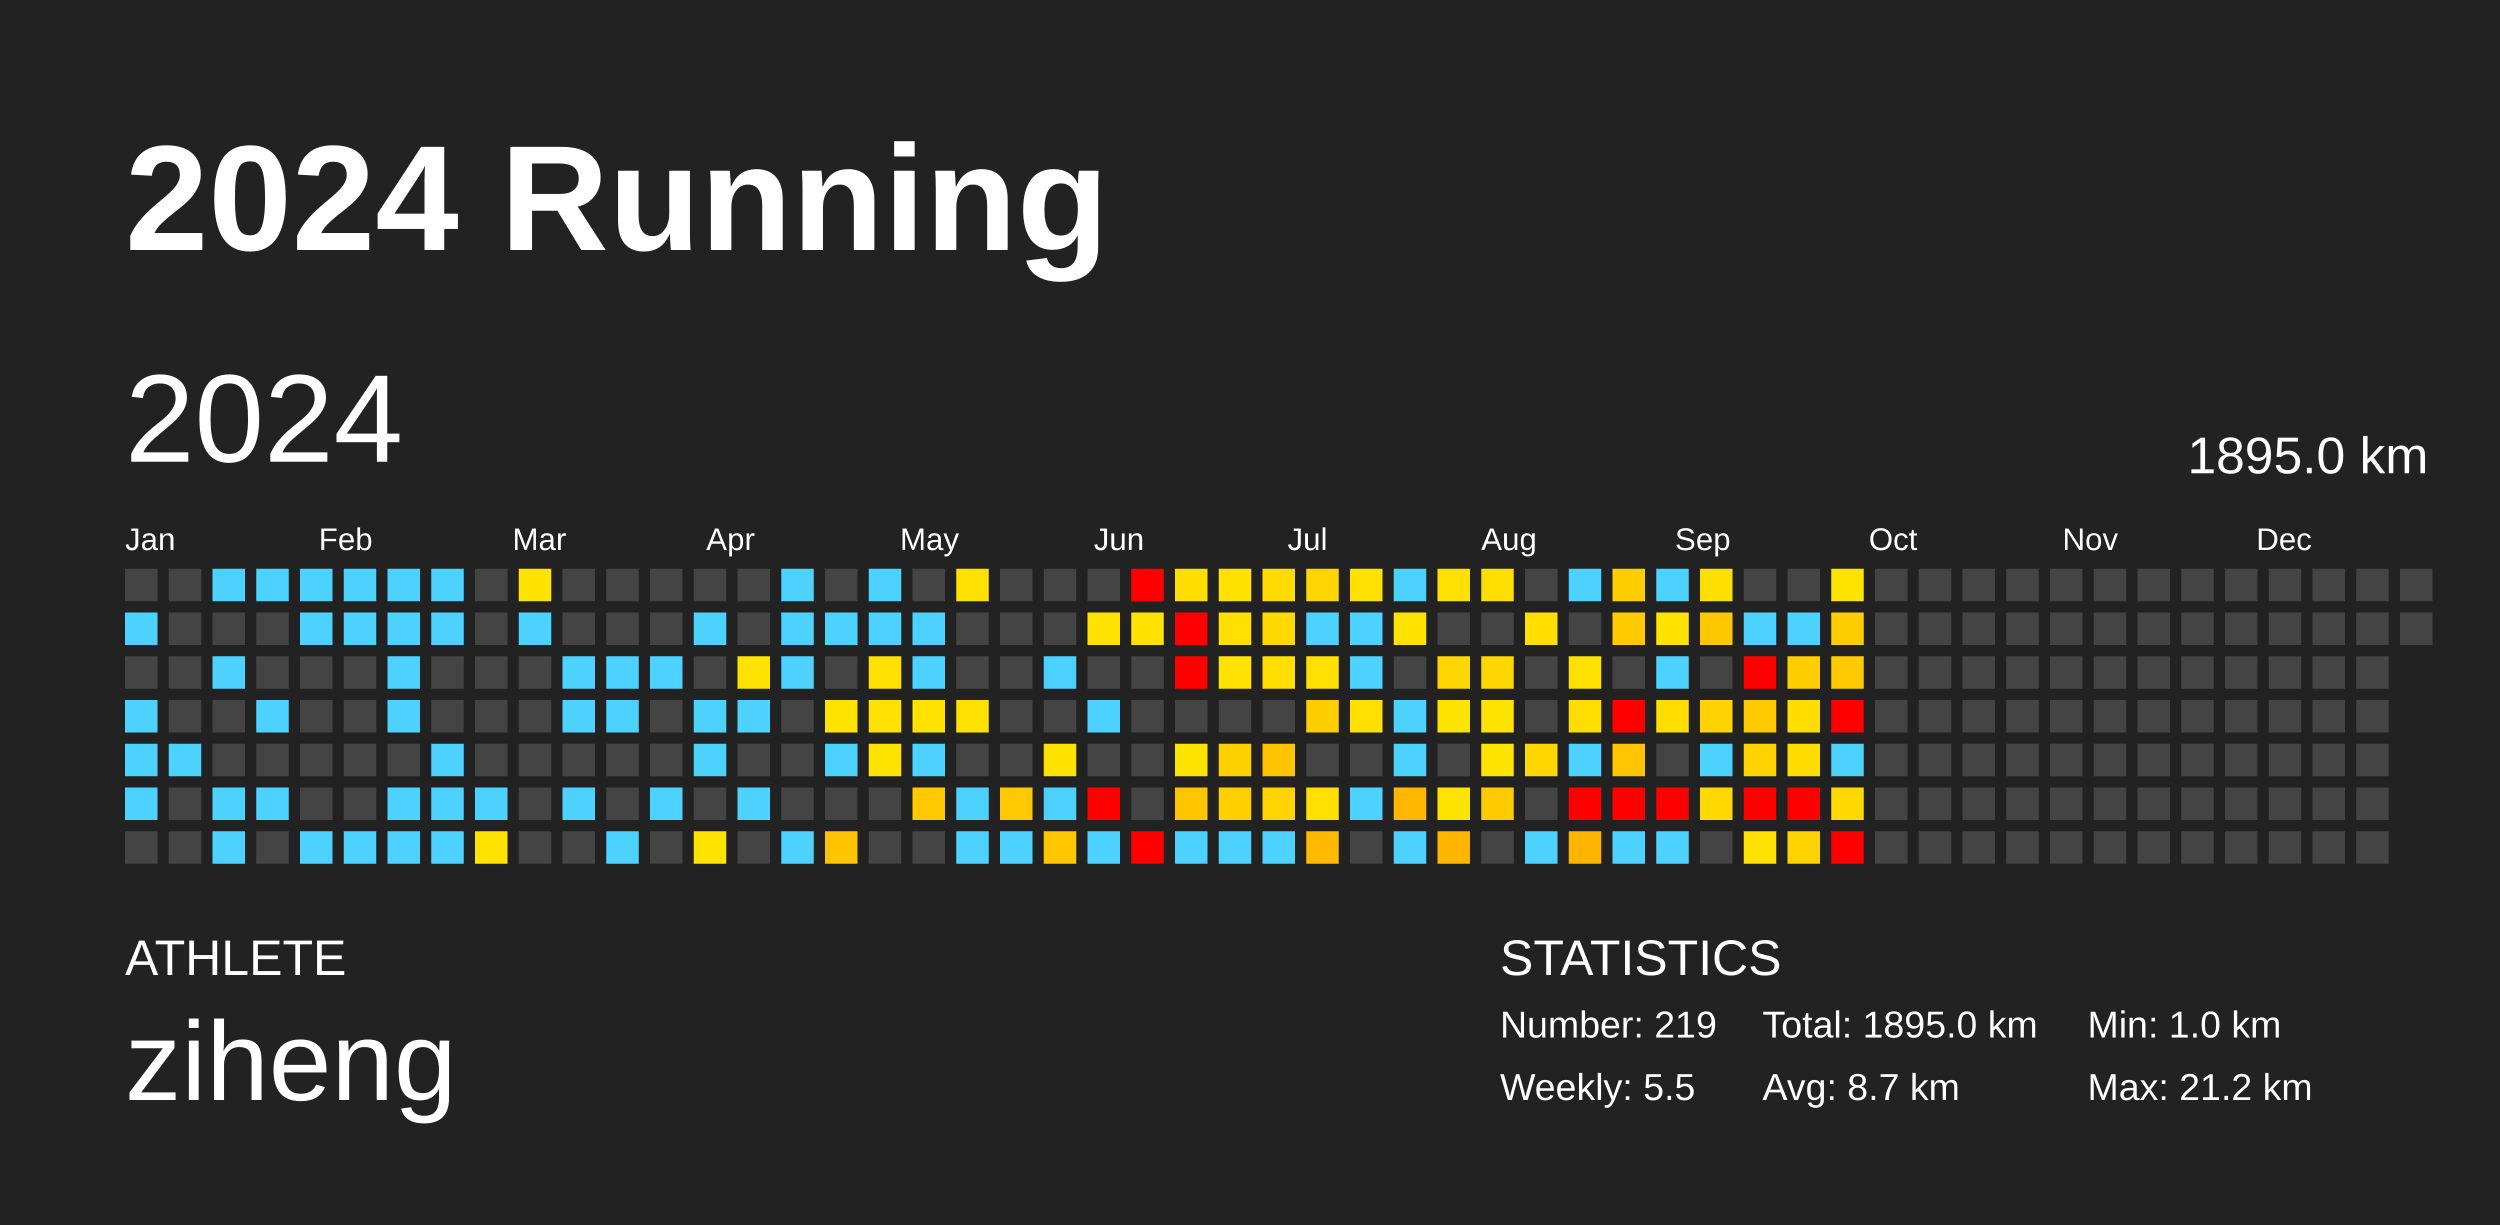
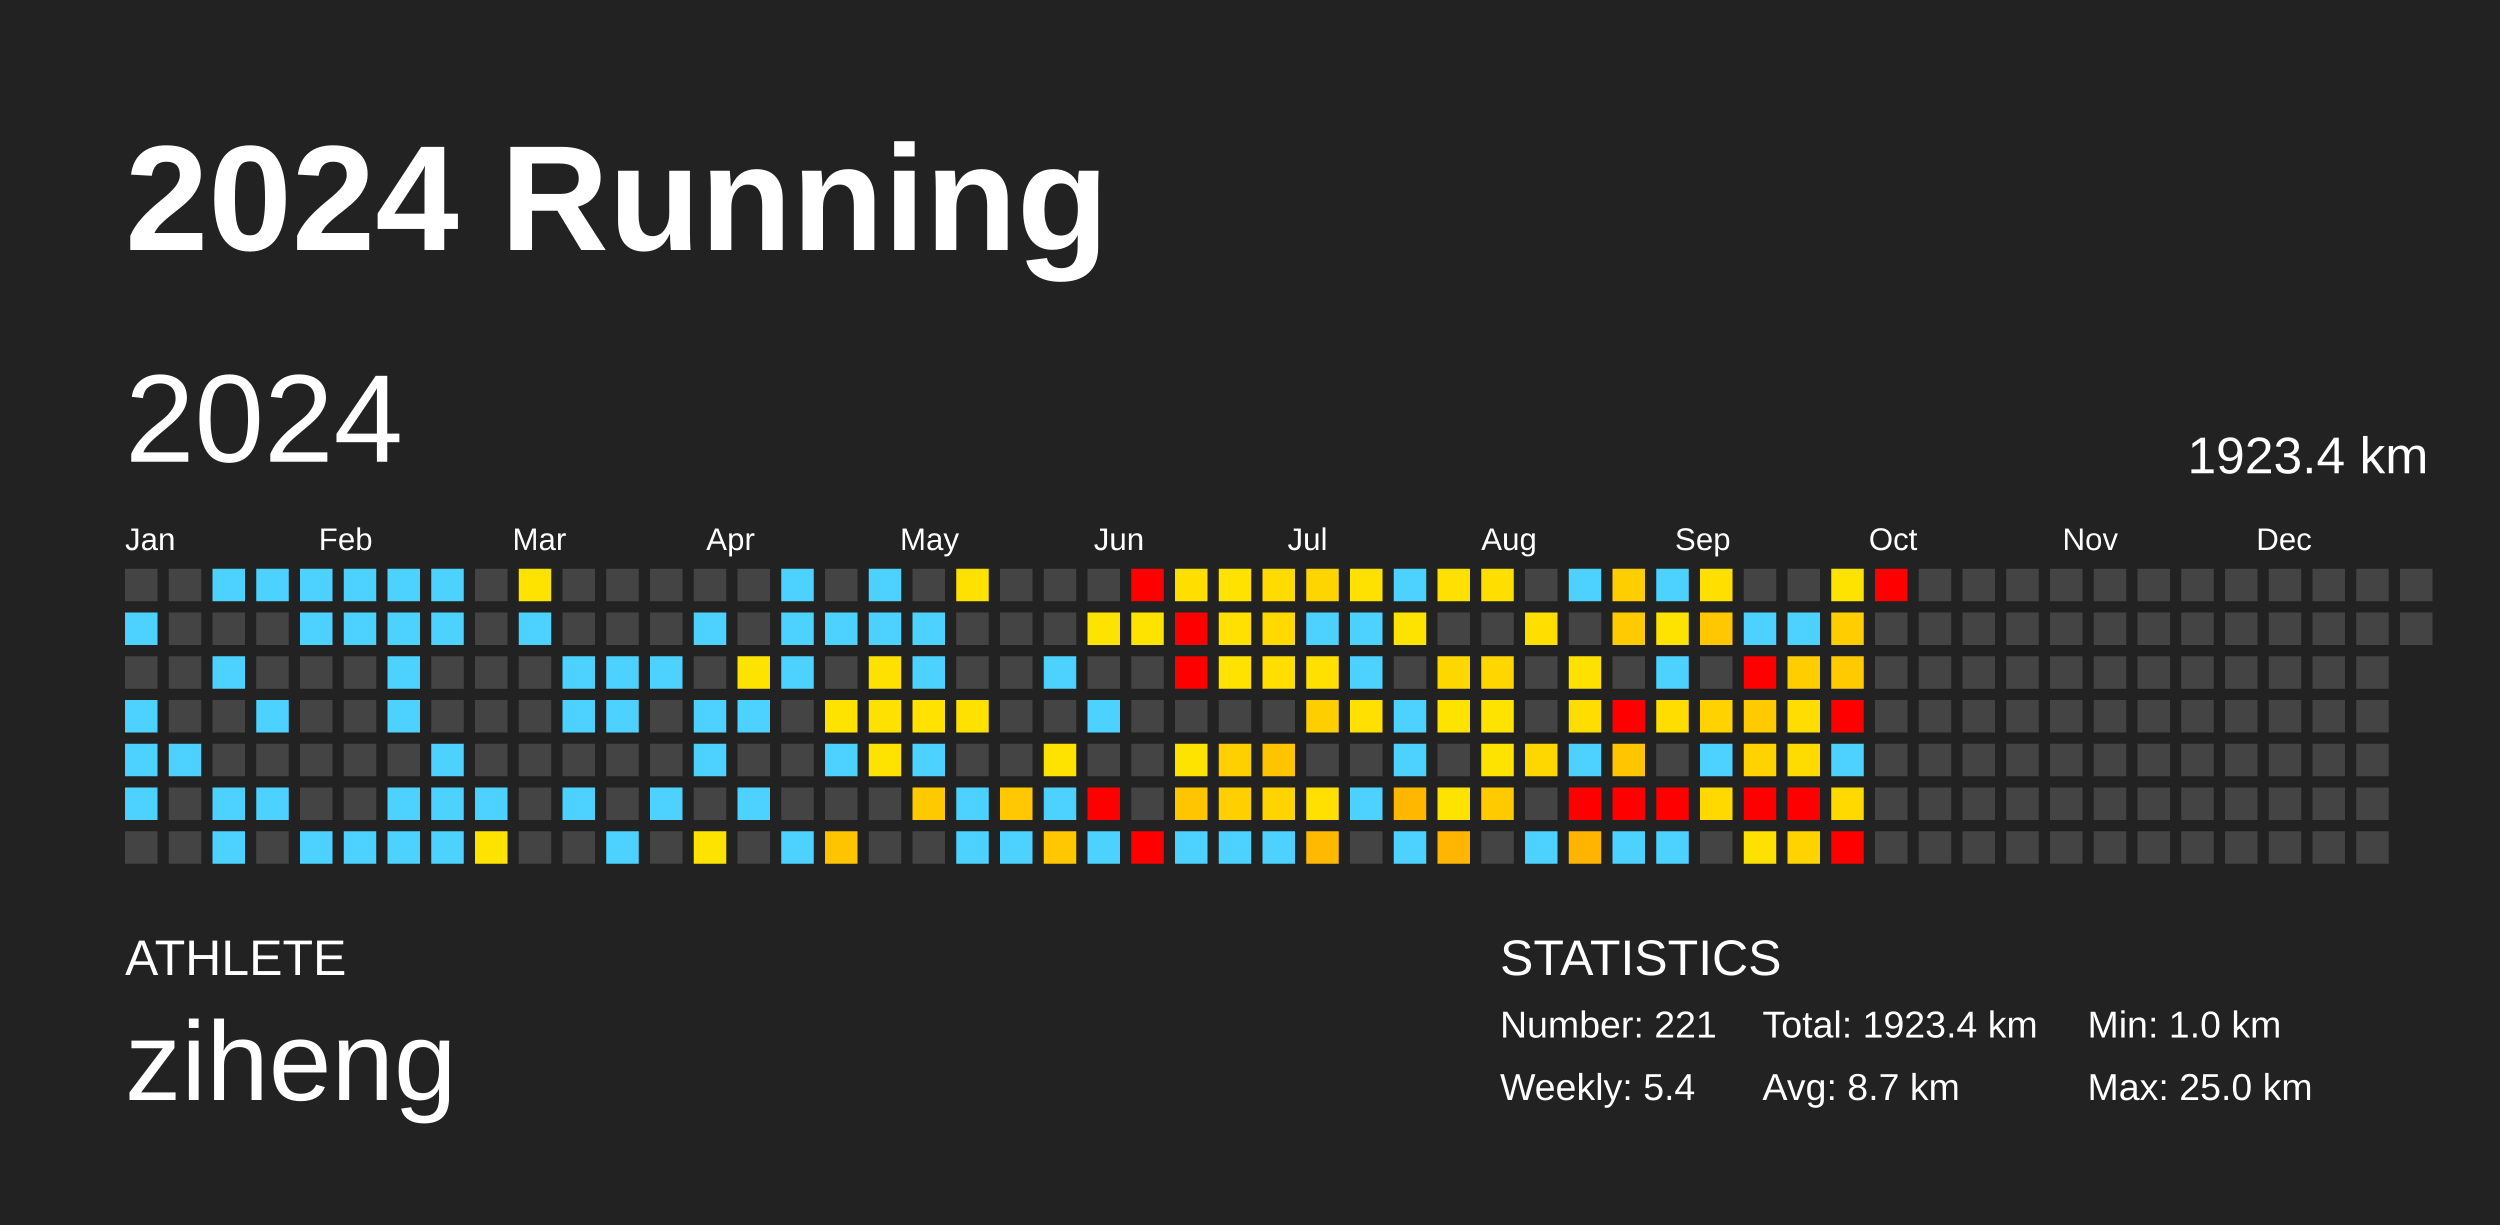
<svg xmlns="http://www.w3.org/2000/svg" baseProfile="full" height="98mm" version="1.1" viewBox="0,0,200,98" width="200mm">
  <defs />
  <rect fill="#222222" height="98" width="200" x="0" y="0" />
  <text fill="#FFFFFF" style="font-size:12px; font-family:Arial; font-weight:bold;" x="10" y="20">2024 Running</text>
  <text fill="#FFFFFF" style="font-size:4px; font-family:Arial" x="10" y="78">ATHLETE</text>
  <text fill="#FFFFFF" style="font-size:9px; font-family:Arial" x="10" y="88">ziheng</text>
  <text fill="#FFFFFF" style="font-size:4px; font-family:Arial" x="120" y="78">STATISTICS</text>
-   <text fill="#FFFFFF" style="font-size:3px; font-family:Arial" x="120" y="83">Number: 219</text>
-   <text fill="#FFFFFF" style="font-size:3px; font-family:Arial" x="120" y="88">Weekly: 5.5</text>
-   <text fill="#FFFFFF" style="font-size:3px; font-family:Arial" x="141" y="83">Total: 1895.0 km</text>
+   <text fill="#FFFFFF" style="font-size:3px; font-family:Arial" x="120" y="83">Number: 221</text>
+   <text fill="#FFFFFF" style="font-size:3px; font-family:Arial" x="120" y="88">Weekly: 5.4</text>
+   <text fill="#FFFFFF" style="font-size:3px; font-family:Arial" x="141" y="83">Total: 1923.4 km</text>
  <text fill="#FFFFFF" style="font-size:3px; font-family:Arial" x="141" y="88">Avg: 8.7 km</text>
  <text fill="#FFFFFF" style="font-size:3px; font-family:Arial" x="167" y="83">Min: 1.0 km</text>
-   <text fill="#FFFFFF" style="font-size:3px; font-family:Arial" x="167" y="88">Max: 21.2 km</text>
+   <text fill="#FFFFFF" style="font-size:3px; font-family:Arial" x="167" y="88">Max: 25.0 km</text>
  <text dominant-baseline="hanging" fill="#FFFFFF" style="font-size:10.0px; font-family:Arial;" x="10" y="30">2024</text>
-   <text dominant-baseline="hanging" fill="#FFFFFF" style="font-size:4.125px; font-family:Arial;" x="175" y="35">1895.0 km</text>
+   <text dominant-baseline="hanging" fill="#FFFFFF" style="font-size:4.125px; font-family:Arial;" x="175" y="35">1923.4 km</text>
  <text fill="#FFFFFF" style="font-size:2.5px; font-family:Arial" x="10.0" y="44">Jan</text>
  <text fill="#FFFFFF" style="font-size:2.5px; font-family:Arial" x="25.5" y="44">Feb</text>
  <text fill="#FFFFFF" style="font-size:2.5px; font-family:Arial" x="41.0" y="44">Mar</text>
  <text fill="#FFFFFF" style="font-size:2.5px; font-family:Arial" x="56.5" y="44">Apr</text>
  <text fill="#FFFFFF" style="font-size:2.5px; font-family:Arial" x="72.0" y="44">May</text>
  <text fill="#FFFFFF" style="font-size:2.5px; font-family:Arial" x="87.5" y="44">Jun</text>
  <text fill="#FFFFFF" style="font-size:2.5px; font-family:Arial" x="103.0" y="44">Jul</text>
  <text fill="#FFFFFF" style="font-size:2.5px; font-family:Arial" x="118.5" y="44">Aug</text>
  <text fill="#FFFFFF" style="font-size:2.5px; font-family:Arial" x="134.0" y="44">Sep</text>
  <text fill="#FFFFFF" style="font-size:2.5px; font-family:Arial" x="149.5" y="44">Oct</text>
  <text fill="#FFFFFF" style="font-size:2.5px; font-family:Arial" x="165.0" y="44">Nov</text>
  <text fill="#FFFFFF" style="font-size:2.5px; font-family:Arial" x="180.5" y="44">Dec</text>
  <rect fill="#444444" height="2.6" width="2.6" x="10.0" y="45.5" />
  <rect fill="#4dd2ff" height="2.6" width="2.6" x="10.0" y="49.0" />
  <rect fill="#444444" height="2.6" width="2.6" x="10.0" y="52.5" />
  <rect fill="#4dd2ff" height="2.6" width="2.6" x="10.0" y="56.0" />
  <rect fill="#4dd2ff" height="2.6" width="2.6" x="10.0" y="59.5" />
  <rect fill="#4dd2ff" height="2.6" width="2.6" x="10.0" y="63.0" />
  <rect fill="#444444" height="2.6" width="2.6" x="10.0" y="66.5" />
  <rect fill="#444444" height="2.6" width="2.6" x="13.5" y="45.5" />
  <rect fill="#444444" height="2.6" width="2.6" x="13.5" y="49.0" />
  <rect fill="#444444" height="2.6" width="2.6" x="13.5" y="52.5" />
  <rect fill="#444444" height="2.6" width="2.6" x="13.5" y="56.0" />
  <rect fill="#4dd2ff" height="2.6" width="2.6" x="13.5" y="59.5" />
  <rect fill="#444444" height="2.6" width="2.6" x="13.5" y="63.0" />
  <rect fill="#444444" height="2.6" width="2.6" x="13.5" y="66.5" />
  <rect fill="#4dd2ff" height="2.6" width="2.6" x="17.0" y="45.5" />
  <rect fill="#444444" height="2.6" width="2.6" x="17.0" y="49.0" />
  <rect fill="#4dd2ff" height="2.6" width="2.6" x="17.0" y="52.5" />
  <rect fill="#444444" height="2.6" width="2.6" x="17.0" y="56.0" />
  <rect fill="#444444" height="2.6" width="2.6" x="17.0" y="59.5" />
  <rect fill="#4dd2ff" height="2.6" width="2.6" x="17.0" y="63.0" />
  <rect fill="#4dd2ff" height="2.6" width="2.6" x="17.0" y="66.5" />
  <rect fill="#4dd2ff" height="2.6" width="2.6" x="20.5" y="45.5" />
  <rect fill="#444444" height="2.6" width="2.6" x="20.5" y="49.0" />
  <rect fill="#444444" height="2.6" width="2.6" x="20.5" y="52.5" />
  <rect fill="#4dd2ff" height="2.6" width="2.6" x="20.5" y="56.0" />
  <rect fill="#444444" height="2.6" width="2.6" x="20.5" y="59.5" />
  <rect fill="#4dd2ff" height="2.6" width="2.6" x="20.5" y="63.0" />
  <rect fill="#444444" height="2.6" width="2.6" x="20.5" y="66.5" />
  <rect fill="#4dd2ff" height="2.6" width="2.6" x="24.0" y="45.5" />
  <rect fill="#4dd2ff" height="2.6" width="2.6" x="24.0" y="49.0" />
  <rect fill="#444444" height="2.6" width="2.6" x="24.0" y="52.5" />
  <rect fill="#444444" height="2.6" width="2.6" x="24.0" y="56.0" />
  <rect fill="#444444" height="2.6" width="2.6" x="24.0" y="59.5" />
  <rect fill="#444444" height="2.6" width="2.6" x="24.0" y="63.0" />
  <rect fill="#4dd2ff" height="2.6" width="2.6" x="24.0" y="66.5" />
  <rect fill="#4dd2ff" height="2.6" width="2.6" x="27.5" y="45.5" />
  <rect fill="#4dd2ff" height="2.6" width="2.6" x="27.5" y="49.0" />
  <rect fill="#444444" height="2.6" width="2.6" x="27.5" y="52.5" />
  <rect fill="#444444" height="2.6" width="2.6" x="27.5" y="56.0" />
  <rect fill="#444444" height="2.6" width="2.6" x="27.5" y="59.5" />
  <rect fill="#444444" height="2.6" width="2.6" x="27.5" y="63.0" />
  <rect fill="#4dd2ff" height="2.6" width="2.6" x="27.5" y="66.5" />
  <rect fill="#4dd2ff" height="2.6" width="2.6" x="31.0" y="45.5" />
  <rect fill="#4dd2ff" height="2.6" width="2.6" x="31.0" y="49.0" />
  <rect fill="#4dd2ff" height="2.6" width="2.6" x="31.0" y="52.5" />
  <rect fill="#4dd2ff" height="2.6" width="2.6" x="31.0" y="56.0" />
  <rect fill="#444444" height="2.6" width="2.6" x="31.0" y="59.5" />
  <rect fill="#4dd2ff" height="2.6" width="2.6" x="31.0" y="63.0" />
  <rect fill="#4dd2ff" height="2.6" width="2.6" x="31.0" y="66.5" />
  <rect fill="#4dd2ff" height="2.6" width="2.6" x="34.5" y="45.5" />
  <rect fill="#4dd2ff" height="2.6" width="2.6" x="34.5" y="49.0" />
  <rect fill="#444444" height="2.6" width="2.6" x="34.5" y="52.5" />
  <rect fill="#444444" height="2.6" width="2.6" x="34.5" y="56.0" />
  <rect fill="#4dd2ff" height="2.6" width="2.6" x="34.5" y="59.5" />
  <rect fill="#4dd2ff" height="2.6" width="2.6" x="34.5" y="63.0" />
  <rect fill="#4dd2ff" height="2.6" width="2.6" x="34.5" y="66.5" />
  <rect fill="#444444" height="2.6" width="2.6" x="38.0" y="45.5" />
  <rect fill="#444444" height="2.6" width="2.6" x="38.0" y="49.0" />
  <rect fill="#444444" height="2.6" width="2.6" x="38.0" y="52.5" />
  <rect fill="#444444" height="2.6" width="2.6" x="38.0" y="56.0" />
  <rect fill="#444444" height="2.6" width="2.6" x="38.0" y="59.5" />
  <rect fill="#4dd2ff" height="2.6" width="2.6" x="38.0" y="63.0" />
  <rect fill="#ffe300" height="2.6" width="2.6" x="38.0" y="66.5" />
  <rect fill="#ffe300" height="2.6" width="2.6" x="41.5" y="45.5" />
  <rect fill="#4dd2ff" height="2.6" width="2.6" x="41.5" y="49.0" />
  <rect fill="#444444" height="2.6" width="2.6" x="41.5" y="52.5" />
  <rect fill="#444444" height="2.6" width="2.6" x="41.5" y="56.0" />
  <rect fill="#444444" height="2.6" width="2.6" x="41.5" y="59.5" />
  <rect fill="#444444" height="2.6" width="2.6" x="41.5" y="63.0" />
  <rect fill="#444444" height="2.6" width="2.6" x="41.5" y="66.5" />
  <rect fill="#444444" height="2.6" width="2.6" x="45.0" y="45.5" />
  <rect fill="#444444" height="2.6" width="2.6" x="45.0" y="49.0" />
  <rect fill="#4dd2ff" height="2.6" width="2.6" x="45.0" y="52.5" />
  <rect fill="#4dd2ff" height="2.6" width="2.6" x="45.0" y="56.0" />
  <rect fill="#444444" height="2.6" width="2.6" x="45.0" y="59.5" />
  <rect fill="#4dd2ff" height="2.6" width="2.6" x="45.0" y="63.0" />
  <rect fill="#444444" height="2.6" width="2.6" x="45.0" y="66.5" />
  <rect fill="#444444" height="2.6" width="2.6" x="48.5" y="45.5" />
  <rect fill="#444444" height="2.6" width="2.6" x="48.5" y="49.0" />
  <rect fill="#4dd2ff" height="2.6" width="2.6" x="48.5" y="52.5" />
  <rect fill="#4dd2ff" height="2.6" width="2.6" x="48.5" y="56.0" />
  <rect fill="#444444" height="2.6" width="2.6" x="48.5" y="59.5" />
  <rect fill="#444444" height="2.6" width="2.6" x="48.5" y="63.0" />
  <rect fill="#4dd2ff" height="2.6" width="2.6" x="48.5" y="66.5" />
  <rect fill="#444444" height="2.6" width="2.6" x="52.0" y="45.5" />
  <rect fill="#444444" height="2.6" width="2.6" x="52.0" y="49.0" />
  <rect fill="#4dd2ff" height="2.6" width="2.6" x="52.0" y="52.5" />
  <rect fill="#444444" height="2.6" width="2.6" x="52.0" y="56.0" />
  <rect fill="#444444" height="2.6" width="2.6" x="52.0" y="59.5" />
  <rect fill="#4dd2ff" height="2.6" width="2.6" x="52.0" y="63.0" />
  <rect fill="#444444" height="2.6" width="2.6" x="52.0" y="66.5" />
  <rect fill="#444444" height="2.6" width="2.6" x="55.5" y="45.5" />
  <rect fill="#4dd2ff" height="2.6" width="2.6" x="55.5" y="49.0" />
  <rect fill="#444444" height="2.6" width="2.6" x="55.5" y="52.5" />
  <rect fill="#4dd2ff" height="2.6" width="2.6" x="55.5" y="56.0" />
  <rect fill="#4dd2ff" height="2.6" width="2.6" x="55.5" y="59.5" />
  <rect fill="#444444" height="2.6" width="2.6" x="55.5" y="63.0" />
  <rect fill="#ffe300" height="2.6" width="2.6" x="55.5" y="66.5" />
  <rect fill="#444444" height="2.6" width="2.6" x="59.0" y="45.5" />
  <rect fill="#444444" height="2.6" width="2.6" x="59.0" y="49.0" />
  <rect fill="#ffe300" height="2.6" width="2.6" x="59.0" y="52.5" />
  <rect fill="#4dd2ff" height="2.6" width="2.6" x="59.0" y="56.0" />
  <rect fill="#444444" height="2.6" width="2.6" x="59.0" y="59.5" />
  <rect fill="#4dd2ff" height="2.6" width="2.6" x="59.0" y="63.0" />
  <rect fill="#444444" height="2.6" width="2.6" x="59.0" y="66.5" />
  <rect fill="#4dd2ff" height="2.6" width="2.6" x="62.5" y="45.5" />
  <rect fill="#4dd2ff" height="2.6" width="2.6" x="62.5" y="49.0" />
  <rect fill="#4dd2ff" height="2.6" width="2.6" x="62.5" y="52.5" />
  <rect fill="#444444" height="2.6" width="2.6" x="62.5" y="56.0" />
  <rect fill="#444444" height="2.6" width="2.6" x="62.5" y="59.5" />
  <rect fill="#444444" height="2.6" width="2.6" x="62.5" y="63.0" />
  <rect fill="#4dd2ff" height="2.6" width="2.6" x="62.5" y="66.5" />
  <rect fill="#444444" height="2.6" width="2.6" x="66.0" y="45.5" />
  <rect fill="#4dd2ff" height="2.6" width="2.6" x="66.0" y="49.0" />
  <rect fill="#444444" height="2.6" width="2.6" x="66.0" y="52.5" />
  <rect fill="#ffe300" height="2.6" width="2.6" x="66.0" y="56.0" />
  <rect fill="#4dd2ff" height="2.6" width="2.6" x="66.0" y="59.5" />
  <rect fill="#444444" height="2.6" width="2.6" x="66.0" y="63.0" />
  <rect fill="#ffc400" height="2.6" width="2.6" x="66.0" y="66.5" />
  <rect fill="#4dd2ff" height="2.6" width="2.6" x="69.5" y="45.5" />
  <rect fill="#4dd2ff" height="2.6" width="2.6" x="69.5" y="49.0" />
  <rect fill="#ffe100" height="2.6" width="2.6" x="69.5" y="52.5" />
  <rect fill="#ffe100" height="2.6" width="2.6" x="69.5" y="56.0" />
  <rect fill="#ffe300" height="2.6" width="2.6" x="69.5" y="59.5" />
  <rect fill="#444444" height="2.6" width="2.6" x="69.5" y="63.0" />
  <rect fill="#444444" height="2.6" width="2.6" x="69.5" y="66.5" />
  <rect fill="#444444" height="2.6" width="2.6" x="73.0" y="45.5" />
  <rect fill="#4dd2ff" height="2.6" width="2.6" x="73.0" y="49.0" />
  <rect fill="#4dd2ff" height="2.6" width="2.6" x="73.0" y="52.5" />
  <rect fill="#ffe200" height="2.6" width="2.6" x="73.0" y="56.0" />
  <rect fill="#4dd2ff" height="2.6" width="2.6" x="73.0" y="59.5" />
  <rect fill="#ffc900" height="2.6" width="2.6" x="73.0" y="63.0" />
  <rect fill="#444444" height="2.6" width="2.6" x="73.0" y="66.5" />
  <rect fill="#ffe100" height="2.6" width="2.6" x="76.5" y="45.5" />
  <rect fill="#444444" height="2.6" width="2.6" x="76.5" y="49.0" />
  <rect fill="#444444" height="2.6" width="2.6" x="76.5" y="52.5" />
  <rect fill="#ffe100" height="2.6" width="2.6" x="76.5" y="56.0" />
  <rect fill="#444444" height="2.6" width="2.6" x="76.5" y="59.5" />
  <rect fill="#4dd2ff" height="2.6" width="2.6" x="76.5" y="63.0" />
  <rect fill="#4dd2ff" height="2.6" width="2.6" x="76.5" y="66.5" />
  <rect fill="#444444" height="2.6" width="2.6" x="80.0" y="45.5" />
  <rect fill="#444444" height="2.6" width="2.6" x="80.0" y="49.0" />
  <rect fill="#444444" height="2.6" width="2.6" x="80.0" y="52.5" />
  <rect fill="#444444" height="2.6" width="2.6" x="80.0" y="56.0" />
  <rect fill="#444444" height="2.6" width="2.6" x="80.0" y="59.5" />
  <rect fill="#ffc800" height="2.6" width="2.6" x="80.0" y="63.0" />
  <rect fill="#4dd2ff" height="2.6" width="2.6" x="80.0" y="66.5" />
  <rect fill="#444444" height="2.6" width="2.6" x="83.5" y="45.5" />
  <rect fill="#444444" height="2.6" width="2.6" x="83.5" y="49.0" />
  <rect fill="#4dd2ff" height="2.6" width="2.6" x="83.5" y="52.5" />
  <rect fill="#444444" height="2.6" width="2.6" x="83.5" y="56.0" />
  <rect fill="#ffe300" height="2.6" width="2.6" x="83.5" y="59.5" />
  <rect fill="#4dd2ff" height="2.6" width="2.6" x="83.5" y="63.0" />
  <rect fill="#ffc700" height="2.6" width="2.6" x="83.5" y="66.5" />
  <rect fill="#444444" height="2.6" width="2.6" x="87.0" y="45.5" />
  <rect fill="#ffe300" height="2.6" width="2.6" x="87.0" y="49.0" />
  <rect fill="#444444" height="2.6" width="2.6" x="87.0" y="52.5" />
  <rect fill="#4dd2ff" height="2.6" width="2.6" x="87.0" y="56.0" />
  <rect fill="#444444" height="2.6" width="2.6" x="87.0" y="59.5" />
  <rect fill="red" height="2.6" width="2.6" x="87.0" y="63.0" />
  <rect fill="#4dd2ff" height="2.6" width="2.6" x="87.0" y="66.5" />
  <rect fill="red" height="2.6" width="2.6" x="90.5" y="45.5" />
  <rect fill="#ffe300" height="2.6" width="2.6" x="90.5" y="49.0" />
  <rect fill="#444444" height="2.6" width="2.6" x="90.5" y="52.5" />
  <rect fill="#444444" height="2.6" width="2.6" x="90.5" y="56.0" />
  <rect fill="#444444" height="2.6" width="2.6" x="90.5" y="59.5" />
  <rect fill="#444444" height="2.6" width="2.6" x="90.5" y="63.0" />
  <rect fill="red" height="2.6" width="2.6" x="90.5" y="66.5" />
  <rect fill="#ffde00" height="2.6" width="2.6" x="94.0" y="45.5" />
  <rect fill="red" height="2.6" width="2.6" x="94.0" y="49.0" />
  <rect fill="red" height="2.6" width="2.6" x="94.0" y="52.5" />
  <rect fill="#444444" height="2.6" width="2.6" x="94.0" y="56.0" />
  <rect fill="#ffe300" height="2.6" width="2.6" x="94.0" y="59.5" />
  <rect fill="#ffc600" height="2.6" width="2.6" x="94.0" y="63.0" />
  <rect fill="#4dd2ff" height="2.6" width="2.6" x="94.0" y="66.5" />
  <rect fill="#ffe200" height="2.6" width="2.6" x="97.5" y="45.5" />
  <rect fill="#ffe000" height="2.6" width="2.6" x="97.5" y="49.0" />
  <rect fill="#ffe200" height="2.6" width="2.6" x="97.5" y="52.5" />
  <rect fill="#444444" height="2.6" width="2.6" x="97.5" y="56.0" />
  <rect fill="#ffd000" height="2.6" width="2.6" x="97.5" y="59.5" />
  <rect fill="#ffcf00" height="2.6" width="2.6" x="97.5" y="63.0" />
  <rect fill="#4dd2ff" height="2.6" width="2.6" x="97.5" y="66.5" />
  <rect fill="#ffdb00" height="2.6" width="2.6" x="101.0" y="45.5" />
  <rect fill="#ffd900" height="2.6" width="2.6" x="101.0" y="49.0" />
  <rect fill="#ffde00" height="2.6" width="2.6" x="101.0" y="52.5" />
  <rect fill="#444444" height="2.6" width="2.6" x="101.0" y="56.0" />
  <rect fill="#ffc400" height="2.6" width="2.6" x="101.0" y="59.5" />
  <rect fill="#ffd400" height="2.6" width="2.6" x="101.0" y="63.0" />
  <rect fill="#4dd2ff" height="2.6" width="2.6" x="101.0" y="66.5" />
  <rect fill="#ffd500" height="2.6" width="2.6" x="104.5" y="45.5" />
  <rect fill="#4dd2ff" height="2.6" width="2.6" x="104.5" y="49.0" />
  <rect fill="#ffe000" height="2.6" width="2.6" x="104.5" y="52.5" />
  <rect fill="#ffce00" height="2.6" width="2.6" x="104.5" y="56.0" />
  <rect fill="#444444" height="2.6" width="2.6" x="104.5" y="59.5" />
  <rect fill="#ffe000" height="2.6" width="2.6" x="104.5" y="63.0" />
  <rect fill="#ffb900" height="2.6" width="2.6" x="104.5" y="66.5" />
  <rect fill="#ffe100" height="2.6" width="2.6" x="108.0" y="45.5" />
  <rect fill="#4dd2ff" height="2.6" width="2.6" x="108.0" y="49.0" />
  <rect fill="#4dd2ff" height="2.6" width="2.6" x="108.0" y="52.5" />
  <rect fill="#ffe000" height="2.6" width="2.6" x="108.0" y="56.0" />
  <rect fill="#444444" height="2.6" width="2.6" x="108.0" y="59.5" />
  <rect fill="#4dd2ff" height="2.6" width="2.6" x="108.0" y="63.0" />
  <rect fill="#444444" height="2.6" width="2.6" x="108.0" y="66.5" />
  <rect fill="#4dd2ff" height="2.6" width="2.6" x="111.5" y="45.5" />
  <rect fill="#ffe300" height="2.6" width="2.6" x="111.5" y="49.0" />
  <rect fill="#444444" height="2.6" width="2.6" x="111.5" y="52.5" />
  <rect fill="#4dd2ff" height="2.6" width="2.6" x="111.5" y="56.0" />
  <rect fill="#4dd2ff" height="2.6" width="2.6" x="111.5" y="59.5" />
  <rect fill="#ffb700" height="2.6" width="2.6" x="111.5" y="63.0" />
  <rect fill="#4dd2ff" height="2.6" width="2.6" x="111.5" y="66.5" />
  <rect fill="#ffe000" height="2.6" width="2.6" x="115.0" y="45.5" />
  <rect fill="#444444" height="2.6" width="2.6" x="115.0" y="49.0" />
  <rect fill="#ffd700" height="2.6" width="2.6" x="115.0" y="52.5" />
  <rect fill="#ffe300" height="2.6" width="2.6" x="115.0" y="56.0" />
  <rect fill="#444444" height="2.6" width="2.6" x="115.0" y="59.5" />
  <rect fill="#ffe300" height="2.6" width="2.6" x="115.0" y="63.0" />
  <rect fill="#ffb600" height="2.6" width="2.6" x="115.0" y="66.5" />
  <rect fill="#ffde00" height="2.6" width="2.6" x="118.5" y="45.5" />
  <rect fill="#444444" height="2.6" width="2.6" x="118.5" y="49.0" />
  <rect fill="#ffd600" height="2.6" width="2.6" x="118.5" y="52.5" />
  <rect fill="#ffe300" height="2.6" width="2.6" x="118.5" y="56.0" />
  <rect fill="#ffe300" height="2.6" width="2.6" x="118.5" y="59.5" />
  <rect fill="#ffcb00" height="2.6" width="2.6" x="118.5" y="63.0" />
  <rect fill="#444444" height="2.6" width="2.6" x="118.5" y="66.5" />
  <rect fill="#444444" height="2.6" width="2.6" x="122.0" y="45.5" />
  <rect fill="#ffde00" height="2.6" width="2.6" x="122.0" y="49.0" />
  <rect fill="#444444" height="2.6" width="2.6" x="122.0" y="52.5" />
  <rect fill="#444444" height="2.6" width="2.6" x="122.0" y="56.0" />
  <rect fill="#ffd700" height="2.6" width="2.6" x="122.0" y="59.5" />
  <rect fill="#444444" height="2.6" width="2.6" x="122.0" y="63.0" />
  <rect fill="#4dd2ff" height="2.6" width="2.6" x="122.0" y="66.5" />
  <rect fill="#4dd2ff" height="2.6" width="2.6" x="125.5" y="45.5" />
  <rect fill="#444444" height="2.6" width="2.6" x="125.5" y="49.0" />
  <rect fill="#ffe100" height="2.6" width="2.6" x="125.5" y="52.5" />
  <rect fill="#ffdd00" height="2.6" width="2.6" x="125.5" y="56.0" />
  <rect fill="#4dd2ff" height="2.6" width="2.6" x="125.5" y="59.5" />
  <rect fill="red" height="2.6" width="2.6" x="125.5" y="63.0" />
  <rect fill="#ffb500" height="2.6" width="2.6" x="125.5" y="66.5" />
  <rect fill="#ffce00" height="2.6" width="2.6" x="129.0" y="45.5" />
  <rect fill="#ffca00" height="2.6" width="2.6" x="129.0" y="49.0" />
  <rect fill="#444444" height="2.6" width="2.6" x="129.0" y="52.5" />
  <rect fill="red" height="2.6" width="2.6" x="129.0" y="56.0" />
  <rect fill="#ffc500" height="2.6" width="2.6" x="129.0" y="59.5" />
  <rect fill="red" height="2.6" width="2.6" x="129.0" y="63.0" />
  <rect fill="#4dd2ff" height="2.6" width="2.6" x="129.0" y="66.5" />
  <rect fill="#4dd2ff" height="2.6" width="2.6" x="132.5" y="45.5" />
  <rect fill="#ffe300" height="2.6" width="2.6" x="132.5" y="49.0" />
  <rect fill="#4dd2ff" height="2.6" width="2.6" x="132.5" y="52.5" />
  <rect fill="#ffdd00" height="2.6" width="2.6" x="132.5" y="56.0" />
  <rect fill="#444444" height="2.6" width="2.6" x="132.5" y="59.5" />
  <rect fill="red" height="2.6" width="2.6" x="132.5" y="63.0" />
  <rect fill="#4dd2ff" height="2.6" width="2.6" x="132.5" y="66.5" />
  <rect fill="#ffdf00" height="2.6" width="2.6" x="136.0" y="45.5" />
  <rect fill="#ffc700" height="2.6" width="2.6" x="136.0" y="49.0" />
  <rect fill="#444444" height="2.6" width="2.6" x="136.0" y="52.5" />
  <rect fill="#ffd200" height="2.6" width="2.6" x="136.0" y="56.0" />
  <rect fill="#4dd2ff" height="2.6" width="2.6" x="136.0" y="59.5" />
  <rect fill="#ffd900" height="2.6" width="2.6" x="136.0" y="63.0" />
  <rect fill="#444444" height="2.6" width="2.6" x="136.0" y="66.5" />
  <rect fill="#444444" height="2.6" width="2.6" x="139.5" y="45.5" />
  <rect fill="#4dd2ff" height="2.6" width="2.6" x="139.5" y="49.0" />
  <rect fill="red" height="2.6" width="2.6" x="139.5" y="52.5" />
  <rect fill="#ffca00" height="2.6" width="2.6" x="139.5" y="56.0" />
  <rect fill="#ffd300" height="2.6" width="2.6" x="139.5" y="59.5" />
  <rect fill="red" height="2.6" width="2.6" x="139.5" y="63.0" />
  <rect fill="#ffe100" height="2.6" width="2.6" x="139.5" y="66.5" />
  <rect fill="#444444" height="2.6" width="2.6" x="143.0" y="45.5" />
  <rect fill="#4dd2ff" height="2.6" width="2.6" x="143.0" y="49.0" />
  <rect fill="#ffcd00" height="2.6" width="2.6" x="143.0" y="52.5" />
  <rect fill="#ffdd00" height="2.6" width="2.6" x="143.0" y="56.0" />
  <rect fill="#ffdc00" height="2.6" width="2.6" x="143.0" y="59.5" />
  <rect fill="red" height="2.6" width="2.6" x="143.0" y="63.0" />
  <rect fill="#ffd300" height="2.6" width="2.6" x="143.0" y="66.5" />
  <rect fill="#ffe300" height="2.6" width="2.6" x="146.5" y="45.5" />
  <rect fill="#ffcd00" height="2.6" width="2.6" x="146.5" y="49.0" />
  <rect fill="#ffcb00" height="2.6" width="2.6" x="146.5" y="52.5" />
  <rect fill="red" height="2.6" width="2.6" x="146.5" y="56.0" />
  <rect fill="#4dd2ff" height="2.6" width="2.6" x="146.5" y="59.5" />
  <rect fill="#ffd900" height="2.6" width="2.6" x="146.5" y="63.0" />
  <rect fill="red" height="2.6" width="2.6" x="146.5" y="66.5" />
-   <rect fill="#444444" height="2.6" width="2.6" x="150.0" y="45.5" />
+   <rect fill="red" height="2.6" width="2.6" x="150.0" y="45.5" />
  <rect fill="#444444" height="2.6" width="2.6" x="150.0" y="49.0" />
  <rect fill="#444444" height="2.6" width="2.6" x="150.0" y="52.5" />
  <rect fill="#444444" height="2.6" width="2.6" x="150.0" y="56.0" />
  <rect fill="#444444" height="2.6" width="2.6" x="150.0" y="59.5" />
  <rect fill="#444444" height="2.6" width="2.6" x="150.0" y="63.0" />
  <rect fill="#444444" height="2.6" width="2.6" x="150.0" y="66.5" />
  <rect fill="#444444" height="2.6" width="2.6" x="153.5" y="45.5" />
  <rect fill="#444444" height="2.6" width="2.6" x="153.5" y="49.0" />
  <rect fill="#444444" height="2.6" width="2.6" x="153.5" y="52.5" />
  <rect fill="#444444" height="2.6" width="2.6" x="153.5" y="56.0" />
  <rect fill="#444444" height="2.6" width="2.6" x="153.5" y="59.5" />
  <rect fill="#444444" height="2.6" width="2.6" x="153.5" y="63.0" />
  <rect fill="#444444" height="2.6" width="2.6" x="153.5" y="66.5" />
  <rect fill="#444444" height="2.6" width="2.6" x="157.0" y="45.5" />
  <rect fill="#444444" height="2.6" width="2.6" x="157.0" y="49.0" />
  <rect fill="#444444" height="2.6" width="2.6" x="157.0" y="52.5" />
  <rect fill="#444444" height="2.6" width="2.6" x="157.0" y="56.0" />
  <rect fill="#444444" height="2.6" width="2.6" x="157.0" y="59.5" />
  <rect fill="#444444" height="2.6" width="2.6" x="157.0" y="63.0" />
  <rect fill="#444444" height="2.6" width="2.6" x="157.0" y="66.5" />
  <rect fill="#444444" height="2.6" width="2.6" x="160.5" y="45.5" />
  <rect fill="#444444" height="2.6" width="2.6" x="160.5" y="49.0" />
  <rect fill="#444444" height="2.6" width="2.6" x="160.5" y="52.5" />
  <rect fill="#444444" height="2.6" width="2.6" x="160.5" y="56.0" />
  <rect fill="#444444" height="2.6" width="2.6" x="160.5" y="59.5" />
  <rect fill="#444444" height="2.6" width="2.6" x="160.5" y="63.0" />
  <rect fill="#444444" height="2.6" width="2.6" x="160.5" y="66.5" />
  <rect fill="#444444" height="2.6" width="2.6" x="164.0" y="45.5" />
  <rect fill="#444444" height="2.6" width="2.6" x="164.0" y="49.0" />
  <rect fill="#444444" height="2.6" width="2.6" x="164.0" y="52.5" />
  <rect fill="#444444" height="2.6" width="2.6" x="164.0" y="56.0" />
  <rect fill="#444444" height="2.6" width="2.6" x="164.0" y="59.5" />
  <rect fill="#444444" height="2.6" width="2.6" x="164.0" y="63.0" />
  <rect fill="#444444" height="2.6" width="2.6" x="164.0" y="66.5" />
  <rect fill="#444444" height="2.6" width="2.6" x="167.5" y="45.5" />
  <rect fill="#444444" height="2.6" width="2.6" x="167.5" y="49.0" />
  <rect fill="#444444" height="2.6" width="2.6" x="167.5" y="52.5" />
  <rect fill="#444444" height="2.6" width="2.6" x="167.5" y="56.0" />
  <rect fill="#444444" height="2.6" width="2.6" x="167.5" y="59.5" />
  <rect fill="#444444" height="2.6" width="2.6" x="167.5" y="63.0" />
  <rect fill="#444444" height="2.6" width="2.6" x="167.5" y="66.5" />
  <rect fill="#444444" height="2.6" width="2.6" x="171.0" y="45.5" />
  <rect fill="#444444" height="2.6" width="2.6" x="171.0" y="49.0" />
  <rect fill="#444444" height="2.6" width="2.6" x="171.0" y="52.5" />
  <rect fill="#444444" height="2.6" width="2.6" x="171.0" y="56.0" />
  <rect fill="#444444" height="2.6" width="2.6" x="171.0" y="59.5" />
  <rect fill="#444444" height="2.6" width="2.6" x="171.0" y="63.0" />
  <rect fill="#444444" height="2.6" width="2.6" x="171.0" y="66.5" />
  <rect fill="#444444" height="2.6" width="2.6" x="174.5" y="45.5" />
  <rect fill="#444444" height="2.6" width="2.6" x="174.5" y="49.0" />
  <rect fill="#444444" height="2.6" width="2.6" x="174.5" y="52.5" />
  <rect fill="#444444" height="2.6" width="2.6" x="174.5" y="56.0" />
  <rect fill="#444444" height="2.6" width="2.6" x="174.5" y="59.5" />
  <rect fill="#444444" height="2.6" width="2.6" x="174.5" y="63.0" />
  <rect fill="#444444" height="2.6" width="2.6" x="174.5" y="66.5" />
  <rect fill="#444444" height="2.6" width="2.6" x="178.0" y="45.5" />
  <rect fill="#444444" height="2.6" width="2.6" x="178.0" y="49.0" />
  <rect fill="#444444" height="2.6" width="2.6" x="178.0" y="52.5" />
  <rect fill="#444444" height="2.6" width="2.6" x="178.0" y="56.0" />
  <rect fill="#444444" height="2.6" width="2.6" x="178.0" y="59.5" />
  <rect fill="#444444" height="2.6" width="2.6" x="178.0" y="63.0" />
  <rect fill="#444444" height="2.6" width="2.6" x="178.0" y="66.5" />
  <rect fill="#444444" height="2.6" width="2.6" x="181.5" y="45.5" />
  <rect fill="#444444" height="2.6" width="2.6" x="181.5" y="49.0" />
  <rect fill="#444444" height="2.6" width="2.6" x="181.5" y="52.5" />
  <rect fill="#444444" height="2.6" width="2.6" x="181.5" y="56.0" />
  <rect fill="#444444" height="2.6" width="2.6" x="181.5" y="59.5" />
  <rect fill="#444444" height="2.6" width="2.6" x="181.5" y="63.0" />
  <rect fill="#444444" height="2.6" width="2.6" x="181.5" y="66.5" />
  <rect fill="#444444" height="2.6" width="2.6" x="185.0" y="45.5" />
  <rect fill="#444444" height="2.6" width="2.6" x="185.0" y="49.0" />
  <rect fill="#444444" height="2.6" width="2.6" x="185.0" y="52.5" />
  <rect fill="#444444" height="2.6" width="2.6" x="185.0" y="56.0" />
  <rect fill="#444444" height="2.6" width="2.6" x="185.0" y="59.5" />
  <rect fill="#444444" height="2.6" width="2.6" x="185.0" y="63.0" />
  <rect fill="#444444" height="2.6" width="2.6" x="185.0" y="66.5" />
  <rect fill="#444444" height="2.6" width="2.6" x="188.5" y="45.5" />
  <rect fill="#444444" height="2.6" width="2.6" x="188.5" y="49.0" />
  <rect fill="#444444" height="2.6" width="2.6" x="188.5" y="52.5" />
  <rect fill="#444444" height="2.6" width="2.6" x="188.5" y="56.0" />
  <rect fill="#444444" height="2.6" width="2.6" x="188.5" y="59.5" />
  <rect fill="#444444" height="2.6" width="2.6" x="188.5" y="63.0" />
  <rect fill="#444444" height="2.6" width="2.6" x="188.5" y="66.5" />
  <rect fill="#444444" height="2.6" width="2.6" x="192.0" y="45.5" />
  <rect fill="#444444" height="2.6" width="2.6" x="192.0" y="49.0" />
</svg>
